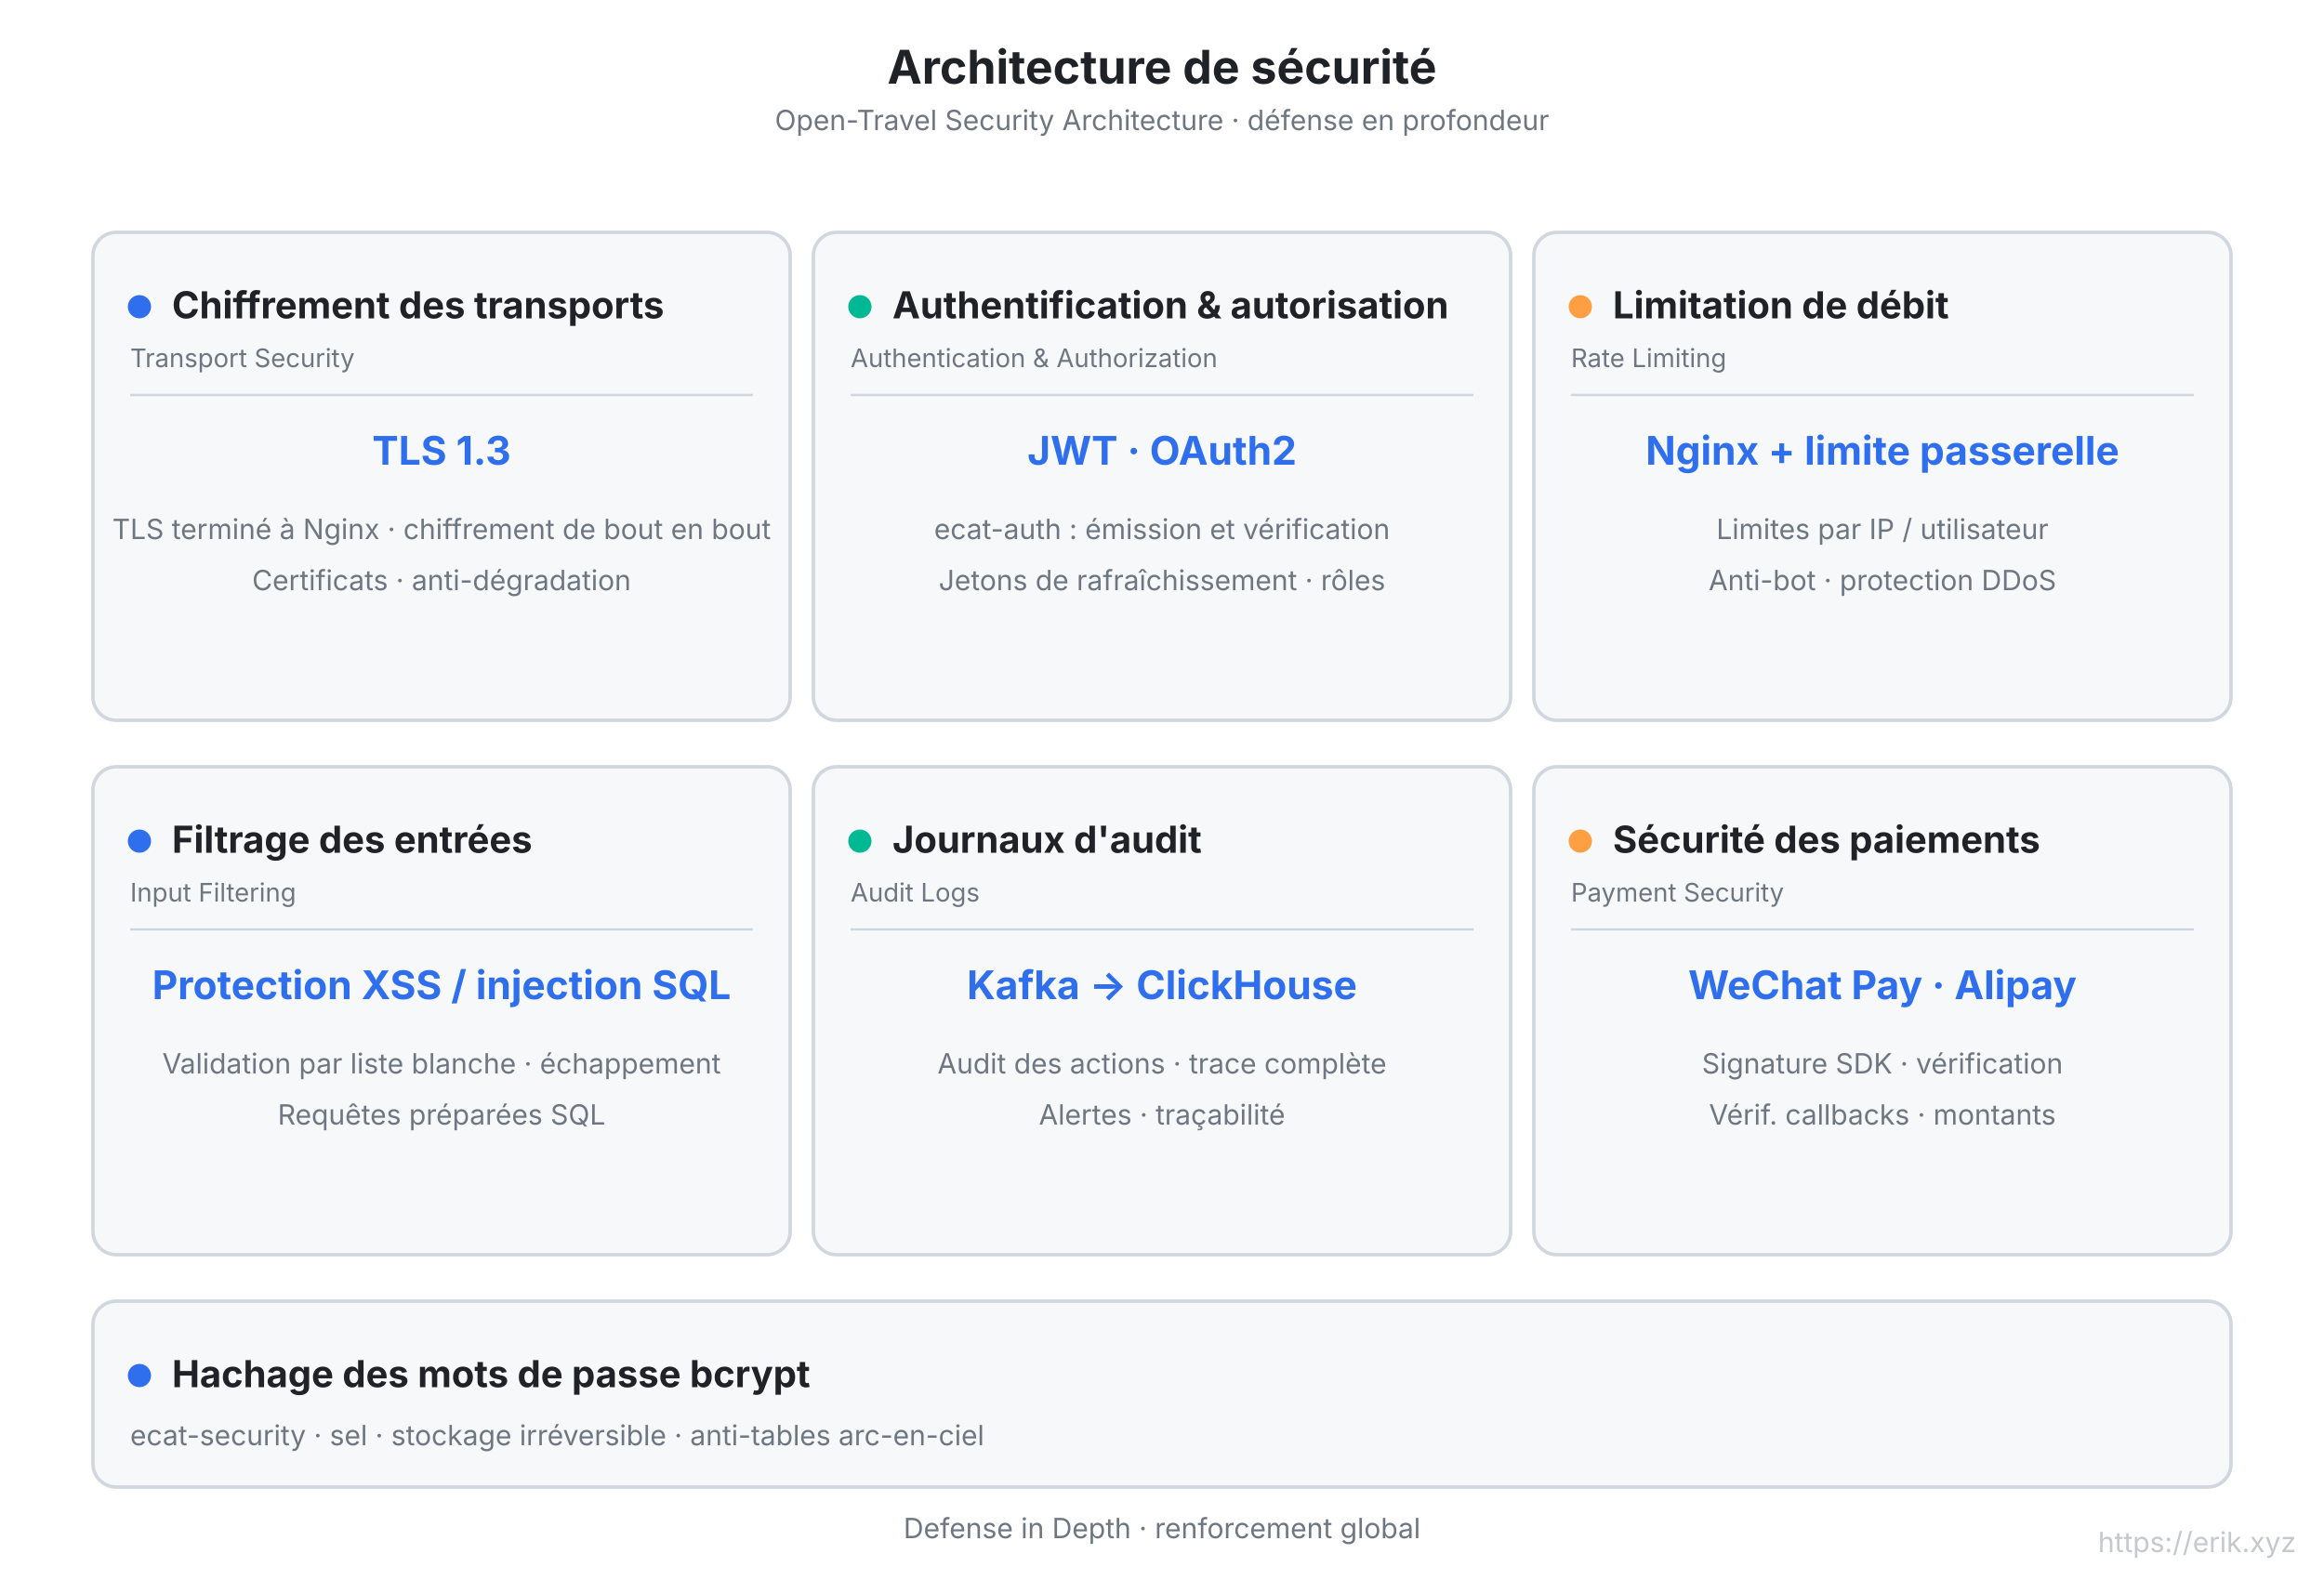
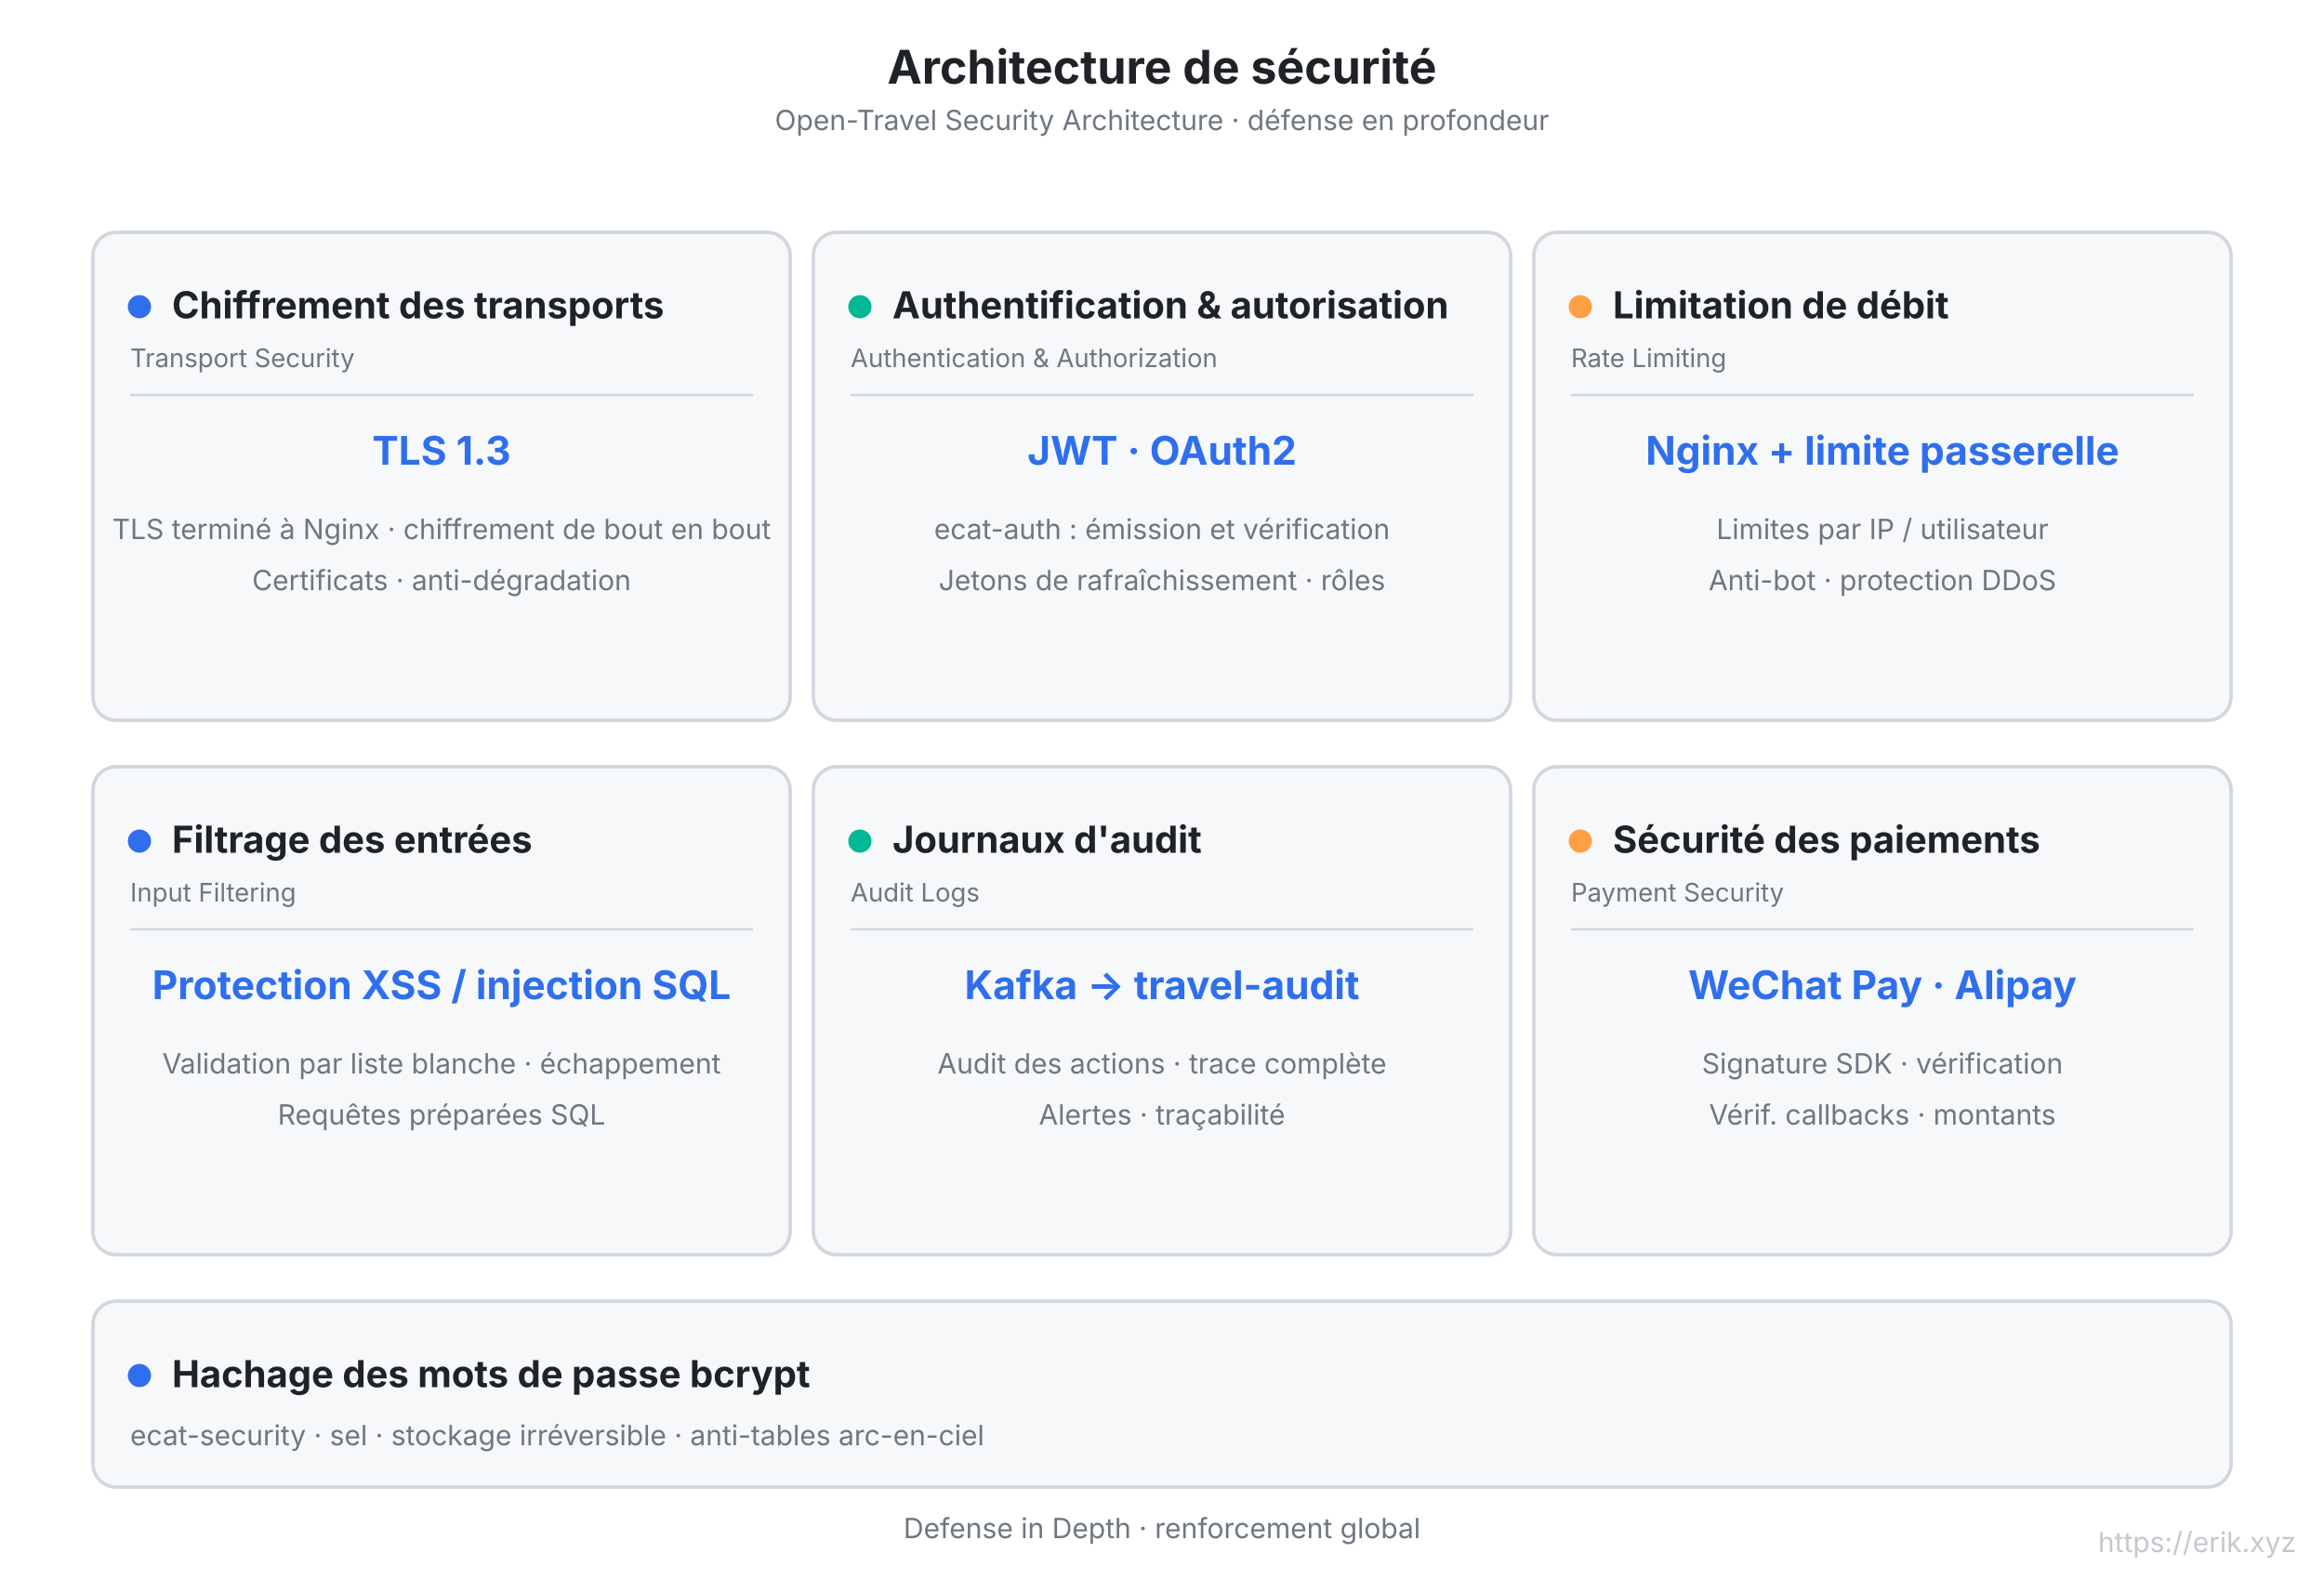
<svg xmlns="http://www.w3.org/2000/svg" width="1000" height="680" viewBox="0 0 1000 680">
  <defs>
    <style>
      text { font-family: system-ui, -apple-system, 'Segoe UI', sans-serif; }
      .t-title { font-size: 20px; font-weight: 700; fill: #1f2328; }
      .t-sub  { font-size: 12px; fill: #6e7781; }
      .t-h    { font-size: 16px; font-weight: 700; fill: #1f2328; }
      .t-eng  { font-size: 11px; fill: #6e7781; }
      .t-kw   { font-size: 17px; font-weight: 700; fill: #2f6fed; }
      .t-s    { font-size: 12px; fill: #6e7781; }
      .panel  { fill: #f6f8fa; stroke: #d0d7de; stroke-width: 1.5; rx: 10; }
      .line   { stroke: #d0d7de; stroke-width: 1; }
    </style>
  </defs>
  <rect width="1000" height="680" fill="#ffffff" />
  <text x="500" y="36" text-anchor="middle" class="t-title">Architecture de sécurité</text>
  <text x="500" y="56" text-anchor="middle" class="t-sub">Open-Travel Security Architecture · défense en profondeur</text>
  <rect x="40" y="100" width="300" height="210" class="panel" />
  <circle cx="60" cy="132" r="5" fill="#2f6fed" />
  <text x="74" y="137" class="t-h">Chiffrement des transports</text>
  <text x="56" y="158" class="t-eng">Transport Security</text>
  <line x1="56" y1="170" x2="324" y2="170" class="line" />
  <text x="190" y="200" text-anchor="middle" class="t-kw">TLS 1.3</text>
  <text x="190" y="232" text-anchor="middle" class="t-s">TLS terminé à Nginx · chiffrement de bout en bout</text>
  <text x="190" y="254" text-anchor="middle" class="t-s">Certificats · anti-dégradation</text>
  <rect x="350" y="100" width="300" height="210" class="panel" />
  <circle cx="370" cy="132" r="5" fill="#00b894" />
  <text x="384" y="137" class="t-h">Authentification &amp; autorisation</text>
  <text x="366" y="158" class="t-eng">Authentication &amp; Authorization</text>
  <line x1="366" y1="170" x2="634" y2="170" class="line" />
  <text x="500" y="200" text-anchor="middle" class="t-kw">JWT · OAuth2</text>
  <text x="500" y="232" text-anchor="middle" class="t-s">ecat-auth : émission et vérification</text>
  <text x="500" y="254" text-anchor="middle" class="t-s">Jetons de rafraîchissement · rôles</text>
  <rect x="660" y="100" width="300" height="210" class="panel" />
  <circle cx="680" cy="132" r="5" fill="#ff9f43" />
  <text x="694" y="137" class="t-h">Limitation de débit</text>
  <text x="676" y="158" class="t-eng">Rate Limiting</text>
  <line x1="676" y1="170" x2="944" y2="170" class="line" />
  <text x="810" y="200" text-anchor="middle" class="t-kw">Nginx + limite passerelle</text>
  <text x="810" y="232" text-anchor="middle" class="t-s">Limites par IP / utilisateur</text>
  <text x="810" y="254" text-anchor="middle" class="t-s">Anti-bot · protection DDoS</text>
  <rect x="40" y="330" width="300" height="210" class="panel" />
  <circle cx="60" cy="362" r="5" fill="#2f6fed" />
  <text x="74" y="367" class="t-h">Filtrage des entrées</text>
  <text x="56" y="388" class="t-eng">Input Filtering</text>
  <line x1="56" y1="400" x2="324" y2="400" class="line" />
  <text x="190" y="430" text-anchor="middle" class="t-kw">Protection XSS / injection SQL</text>
  <text x="190" y="462" text-anchor="middle" class="t-s">Validation par liste blanche · échappement</text>
  <text x="190" y="484" text-anchor="middle" class="t-s">Requêtes préparées SQL</text>
  <rect x="350" y="330" width="300" height="210" class="panel" />
  <circle cx="370" cy="362" r="5" fill="#00b894" />
  <text x="384" y="367" class="t-h">Journaux d'audit</text>
  <text x="366" y="388" class="t-eng">Audit Logs</text>
  <line x1="366" y1="400" x2="634" y2="400" class="line" />
-   <text x="500" y="430" text-anchor="middle" class="t-kw">Kafka → ClickHouse</text>
+   <text x="500" y="430" text-anchor="middle" class="t-kw">Kafka → travel-audit</text>
  <text x="500" y="462" text-anchor="middle" class="t-s">Audit des actions · trace complète</text>
  <text x="500" y="484" text-anchor="middle" class="t-s">Alertes · traçabilité</text>
  <rect x="660" y="330" width="300" height="210" class="panel" />
  <circle cx="680" cy="362" r="5" fill="#ff9f43" />
  <text x="694" y="367" class="t-h">Sécurité des paiements</text>
  <text x="676" y="388" class="t-eng">Payment Security</text>
  <line x1="676" y1="400" x2="944" y2="400" class="line" />
  <text x="810" y="430" text-anchor="middle" class="t-kw">WeChat Pay · Alipay</text>
  <text x="810" y="462" text-anchor="middle" class="t-s">Signature SDK · vérification</text>
  <text x="810" y="484" text-anchor="middle" class="t-s">Vérif. callbacks · montants</text>
  <rect x="40" y="560" width="920" height="80" class="panel" />
  <circle cx="60" cy="592" r="5" fill="#2f6fed" />
  <text x="74" y="597" class="t-h">Hachage des mots de passe bcrypt</text>
  <text x="56" y="622" class="t-s">ecat-security · sel · stockage irréversible · anti-tables arc-en-ciel</text>
  <text x="500" y="662" text-anchor="middle" class="t-sub">Defense in Depth · renforcement global</text>
  <text x="988" y="668" text-anchor="end" font-size="12" fill="#8b949e" fill-opacity="0.5" font-family="system-ui, -apple-system, 'Segoe UI', sans-serif">https://erik.xyz</text>
</svg>
